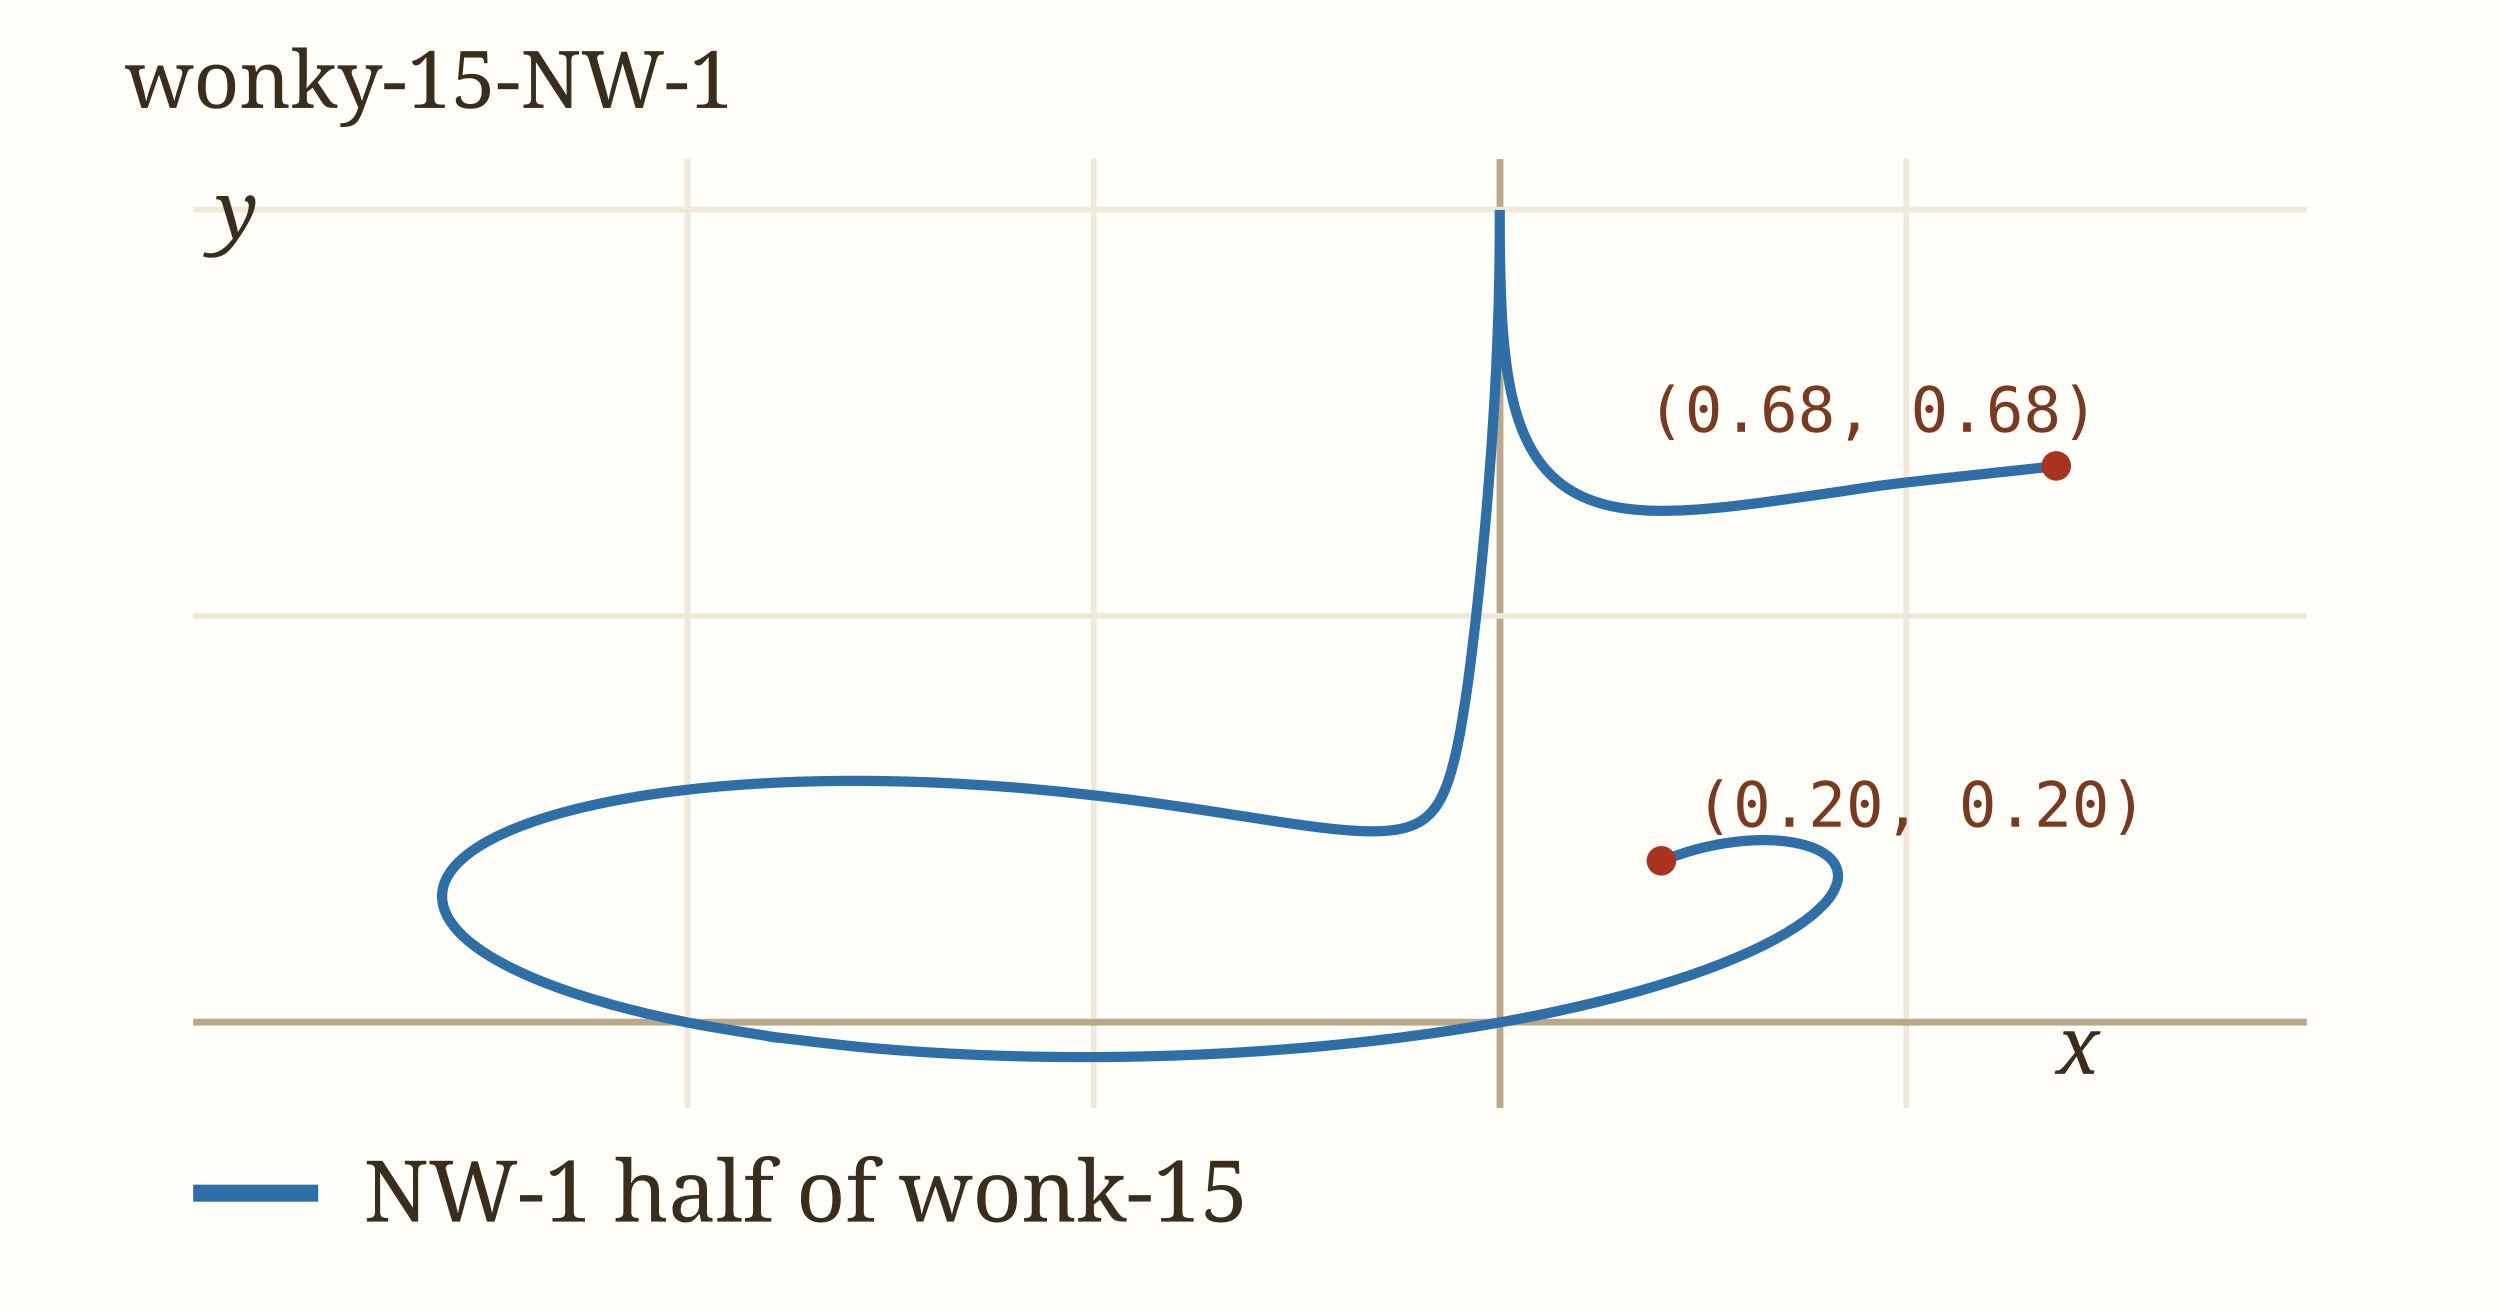
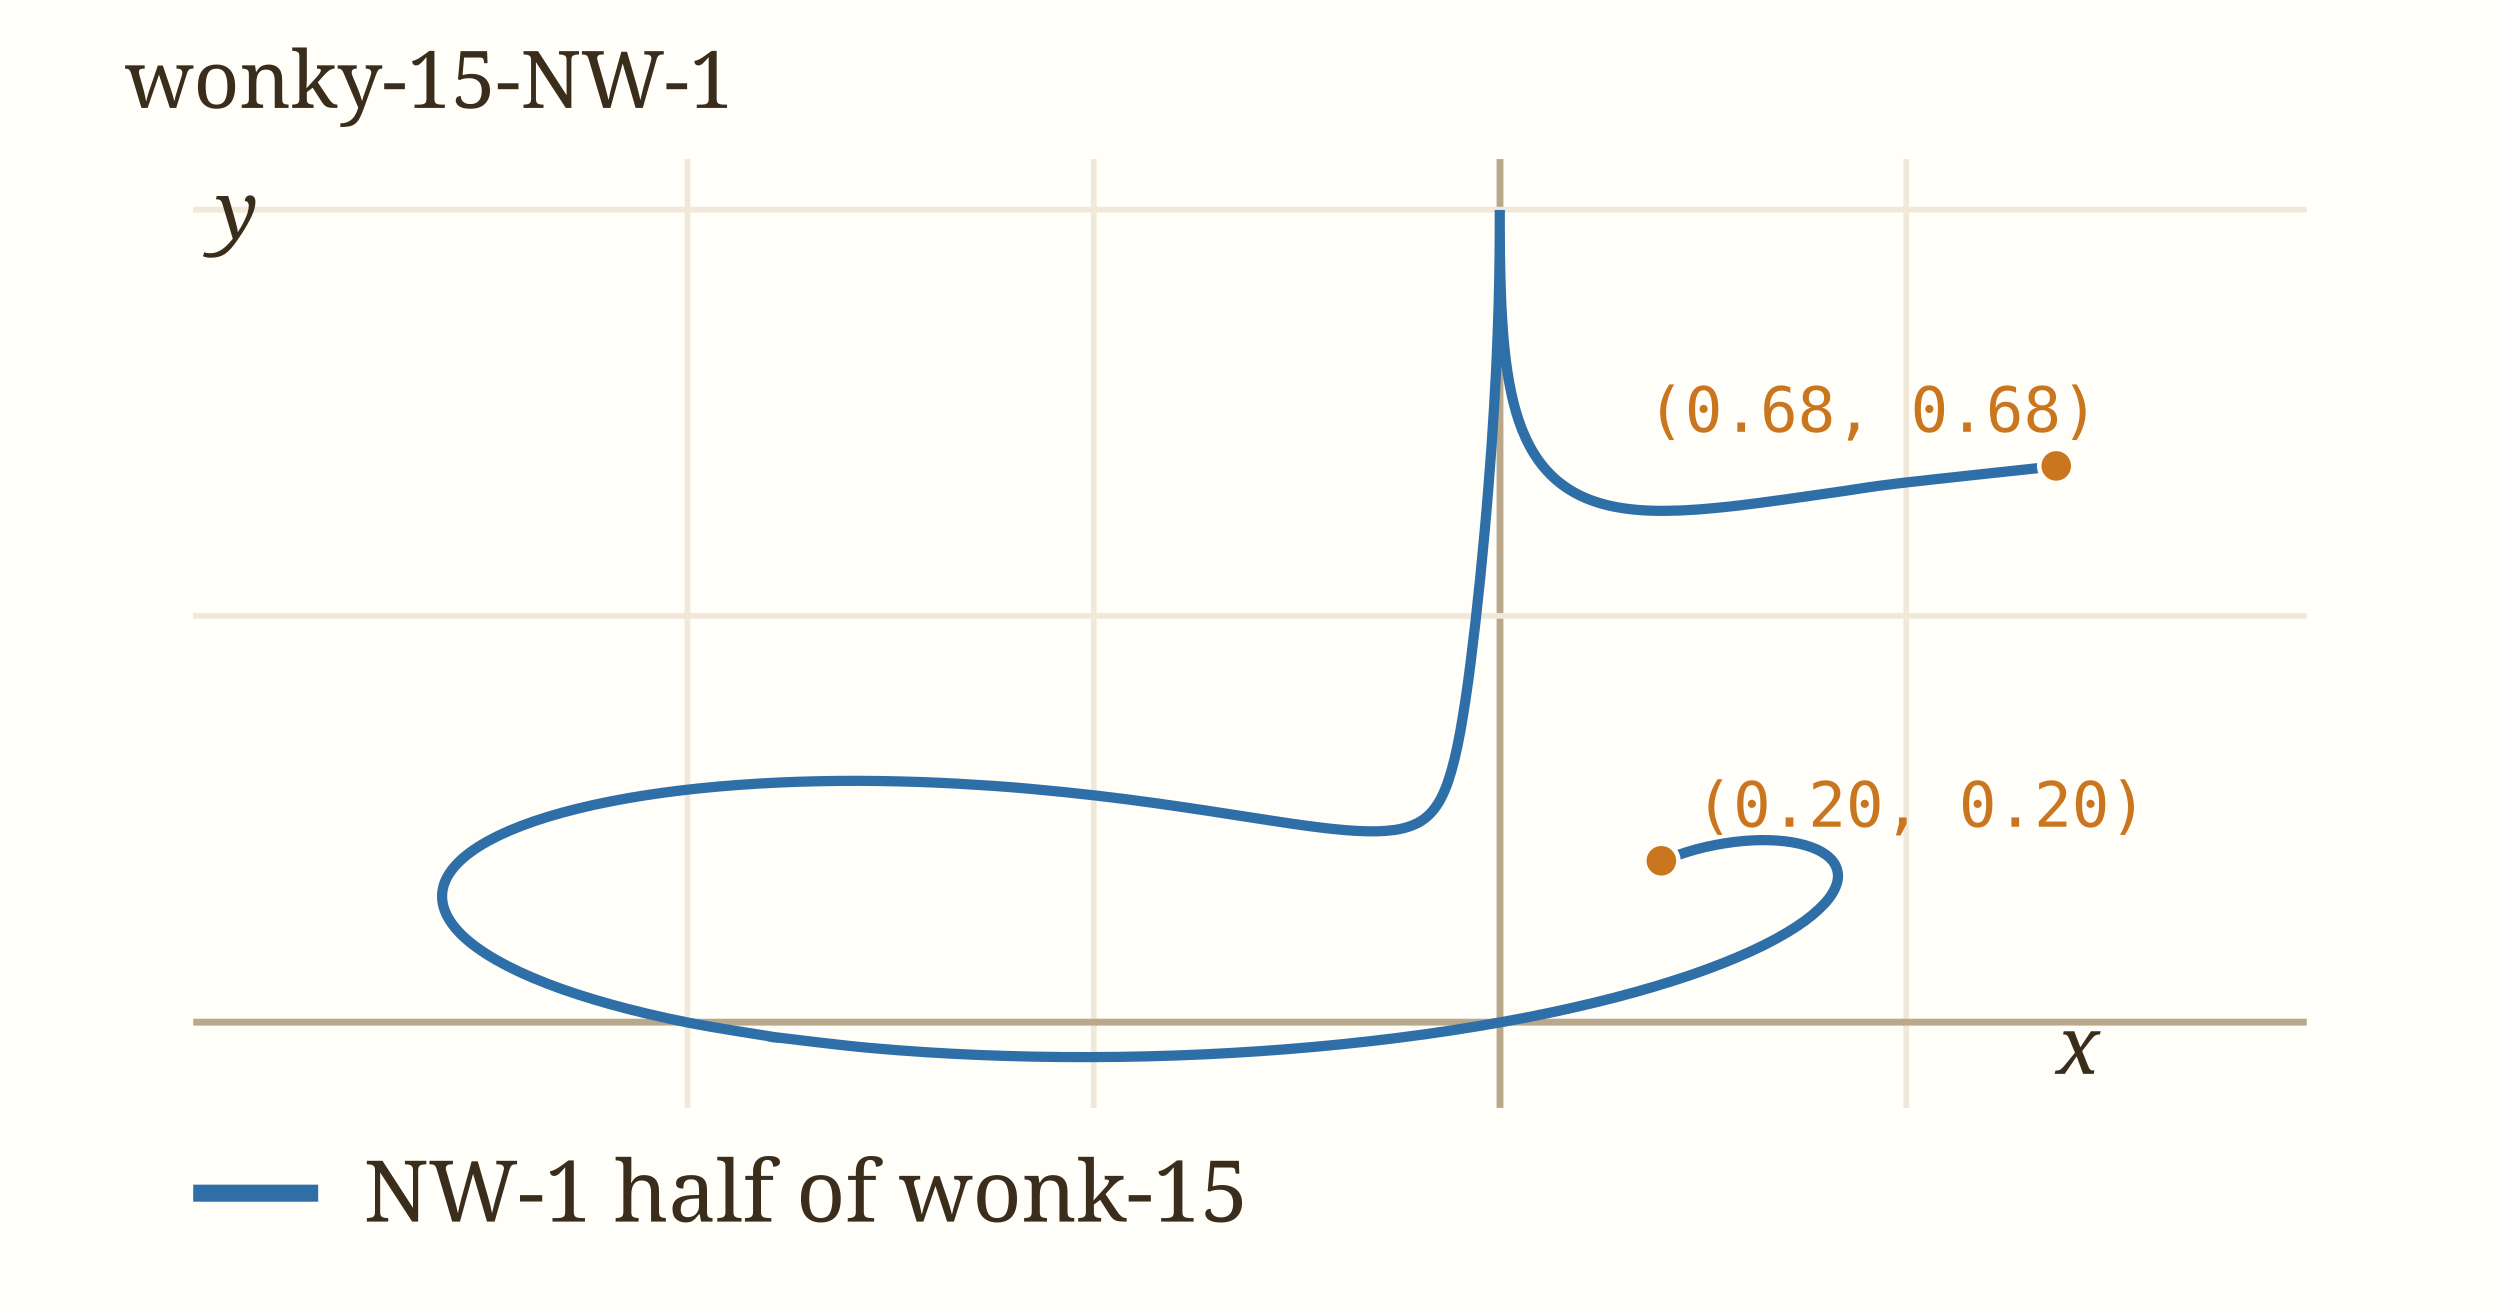
<svg xmlns="http://www.w3.org/2000/svg" viewBox="0 0 440 231" width="440" height="231" role="img" aria-label="wonky-15-NW-1" data-panel="wonky-15-NW-1">
  <rect x="0" y="0" width="440" height="231" fill="#fffef9" />
  <clipPath id="clip-wonky-15-NW-1">
    <rect x="34" y="28" width="372" height="167" />
  </clipPath>
  <g clip-path="url(#clip-wonky-15-NW-1)">
    <line x1="121.0" x2="121.0" y1="28" y2="195" stroke="#f0e8d8" stroke-width="1" />
    <text x="121.0" y="209.0" font-family="ui-monospace, Menlo, monospace" font-size="11" fill="#9c8a6a" text-anchor="middle">-1</text>
    <line x1="192.5" x2="192.5" y1="28" y2="195" stroke="#f0e8d8" stroke-width="1" />
    <text x="192.5" y="209.0" font-family="ui-monospace, Menlo, monospace" font-size="11" fill="#9c8a6a" text-anchor="middle">-0.5</text>
    <line x1="264.0" x2="264.0" y1="28" y2="195" stroke="#b9a98a" stroke-width="1.2" />
    <line x1="335.5" x2="335.5" y1="28" y2="195" stroke="#f0e8d8" stroke-width="1" />
    <text x="335.5" y="209.0" font-family="ui-monospace, Menlo, monospace" font-size="11" fill="#9c8a6a" text-anchor="middle">0.5</text>
    <line x1="34" x2="406" y1="179.9" y2="179.9" stroke="#b9a98a" stroke-width="1.2" />
    <line x1="34" x2="406" y1="108.4" y2="108.4" stroke="#f0e8d8" stroke-width="1" />
    <text x="28.0" y="112.4" font-family="ui-monospace, Menlo, monospace" font-size="11" fill="#9c8a6a" text-anchor="end">0.5</text>
    <line x1="34" x2="406" y1="36.9" y2="36.9" stroke="#f0e8d8" stroke-width="1" />
    <text x="28.0" y="40.9" font-family="ui-monospace, Menlo, monospace" font-size="11" fill="#9c8a6a" text-anchor="end">1</text>
    <path d="M361.85,82.05 C357.33,82.55 341.07,84.26 334.72,85.00 C328.38,85.75 327.18,86.05 323.77,86.53 C320.35,87.01 317.19,87.49 314.23,87.89 C311.28,88.30 308.56,88.67 306.02,88.97 C303.48,89.26 301.16,89.50 298.99,89.66 C296.82,89.82 294.84,89.90 292.99,89.91 C291.14,89.92 289.46,89.86 287.88,89.71 C286.31,89.57 284.88,89.35 283.54,89.06 C282.20,88.77 280.99,88.40 279.85,87.97 C278.71,87.54 277.68,87.04 276.72,86.48 C275.76,85.92 274.89,85.29 274.08,84.62 C273.27,83.94 272.54,83.20 271.86,82.41 C271.18,81.62 270.58,80.78 270.02,79.89 C269.46,79.00 268.96,78.06 268.51,77.08 C268.05,76.09 267.65,75.06 267.29,73.99 C266.92,72.91 266.61,71.80 266.32,70.65 C266.04,69.50 265.80,68.30 265.58,67.09 C265.36,65.87 265.18,64.62 265.02,63.36 C264.86,62.10 264.74,60.80 264.62,59.52 C264.51,58.24 264.42,56.93 264.35,55.66 C264.27,54.39 264.22,53.12 264.17,51.89 C264.12,50.67 264.09,49.46 264.06,48.32 C264.03,47.19 264.02,46.09 264.00,45.08 C263.99,44.07 263.98,43.11 263.97,42.27 C263.97,41.42 263.97,40.64 263.96,39.99 C263.96,39.33 263.96,38.76 263.96,38.31 C263.96,37.86 263.96,37.52 263.96,37.29 C263.96,37.06 263.96,36.95 263.96,36.95 C263.96,36.95 263.96,37.06 263.96,37.29 C263.96,37.52 263.96,37.86 263.96,38.31 C263.96,38.77 263.96,39.34 263.96,40.02 C263.95,40.70 263.95,41.49 263.95,42.40 C263.94,43.31 263.93,44.33 263.92,45.47 C263.90,46.61 263.89,47.87 263.86,49.24 C263.83,50.62 263.80,52.11 263.76,53.73 C263.71,55.34 263.65,57.08 263.58,58.94 C263.51,60.79 263.43,62.77 263.33,64.85 C263.23,66.93 263.11,69.14 262.97,71.42 C262.83,73.71 262.68,76.11 262.51,78.56 C262.33,81.01 262.14,83.57 261.93,86.13 C261.73,88.70 261.50,91.34 261.26,93.95 C261.02,96.55 260.77,99.21 260.51,101.79 C260.24,104.36 259.97,106.95 259.69,109.42 C259.41,111.89 259.12,114.32 258.83,116.60 C258.54,118.89 258.24,121.10 257.93,123.14 C257.62,125.18 257.31,127.11 256.99,128.87 C256.66,130.63 256.33,132.24 255.97,133.70 C255.61,135.16 255.24,136.45 254.84,137.61 C254.43,138.76 254.01,139.76 253.54,140.64 C253.07,141.51 252.57,142.24 252.01,142.87 C251.45,143.51 250.85,144.01 250.19,144.45 C249.52,144.88 248.81,145.20 248.02,145.47 C247.23,145.74 246.39,145.93 245.46,146.07 C244.52,146.20 243.53,146.28 242.42,146.31 C241.32,146.34 240.14,146.31 238.84,146.24 C237.54,146.17 236.15,146.06 234.60,145.90 C233.05,145.74 231.40,145.53 229.56,145.28 C227.72,145.03 225.75,144.74 223.57,144.40 C221.38,144.07 219.03,143.70 216.45,143.30 C213.86,142.90 211.08,142.46 208.06,142.03 C205.04,141.59 201.79,141.12 198.32,140.68 C194.85,140.24 191.13,139.79 187.23,139.40 C183.33,139.00 179.18,138.62 174.90,138.32 C170.63,138.03 166.13,137.77 161.59,137.62 C157.05,137.48 152.32,137.39 147.66,137.44 C142.99,137.49 138.21,137.63 133.59,137.91 C128.98,138.18 124.34,138.58 119.97,139.10 C115.60,139.63 111.30,140.28 107.38,141.06 C103.45,141.84 99.71,142.75 96.42,143.76 C93.13,144.77 90.13,145.91 87.64,147.12 C85.15,148.34 83.04,149.67 81.48,151.04 C79.91,152.41 78.81,153.88 78.25,155.35 C77.70,156.83 77.66,158.37 78.15,159.89 C78.64,161.41 79.67,162.97 81.19,164.48 C82.71,165.98 84.78,167.49 87.28,168.92 C89.78,170.36 92.80,171.76 96.17,173.07 C99.55,174.38 103.41,175.64 107.54,176.78 C111.67,177.93 116.17,178.99 120.96,179.95 C125.75,180.91 133.74,182.10 136.30,182.53 C138.86,182.96 133.43,182.21 136.30,182.53 C139.17,182.85 147.53,183.95 153.51,184.47 C159.49,185.00 165.79,185.41 172.18,185.67 C178.57,185.94 185.21,186.07 191.83,186.05 C198.44,186.04 205.23,185.87 211.89,185.57 C218.54,185.26 225.27,184.80 231.76,184.21 C238.25,183.62 244.70,182.88 250.82,182.03 C256.94,181.18 262.92,180.18 268.49,179.11 C274.05,178.03 279.37,176.82 284.22,175.57 C289.07,174.32 293.57,172.96 297.58,171.60 C301.59,170.23 305.18,168.79 308.27,167.38 C311.36,165.97 313.97,164.52 316.11,163.13 C318.24,161.75 319.88,160.36 321.08,159.07 C322.28,157.79 322.98,156.54 323.31,155.41 C323.64,154.29 323.49,153.23 323.05,152.33 C322.61,151.42 321.75,150.62 320.67,149.98 C319.59,149.33 318.15,148.82 316.58,148.47 C315.02,148.12 313.16,147.91 311.25,147.87 C309.34,147.82 307.23,147.93 305.12,148.20 C303.01,148.47 300.78,148.89 298.61,149.46 C296.43,150.03 293.10,151.28 292.07,151.62 C291.04,151.95 292.38,151.50 292.44,151.47" fill="none" stroke="#2f6fa8" stroke-width="1.8" stroke-linecap="round" data-path="wonky-15-NW-1" />
-     <circle cx="292.4" cy="151.5" r="2.6" fill="#a8341f" />
-     <text x="298.4" y="145.5" font-family="ui-monospace, Menlo, monospace" font-size="11" fill="#7a3a20">(0.20, 0.20)</text>
-     <circle cx="361.9" cy="82.0" r="2.6" fill="#a8341f" />
-     <text x="289.9" y="76.0" font-family="ui-monospace, Menlo, monospace" font-size="11" fill="#7a3a20">(0.68, 0.68)</text>
+     <circle cx="292.4" cy="151.5" r="3" fill="#c9761f" stroke="#fffef9" stroke-width="0.8" />
+     <text x="298.4" y="145.5" font-family="ui-monospace, Menlo, monospace" font-size="11" fill="#c9761f">(0.20, 0.20)</text>
+     <circle cx="361.9" cy="82.0" r="3" fill="#c9761f" stroke="#fffef9" stroke-width="0.8" />
+     <text x="289.9" y="76.0" font-family="ui-monospace, Menlo, monospace" font-size="11" fill="#c9761f">(0.68, 0.68)</text>
  </g>
  <text x="361.9" y="189.0" font-family="Georgia, serif" font-size="14" font-style="italic" fill="#3b2d1c">x</text>
  <text x="38.0" y="42.0" font-family="Georgia, serif" font-size="14" font-style="italic" fill="#3b2d1c">y</text>
  <text x="22" y="19" font-family="Georgia, serif" font-size="14" fill="#3b2d1c">wonky-15-NW-1</text>
  <line x1="34" x2="56" y1="210" y2="210" stroke="#2f6fa8" stroke-width="3" />
  <text x="64" y="215" font-family="Georgia, serif" font-size="15" fill="#3b2d1c">NW-1 half of wonk-15</text>
</svg>
